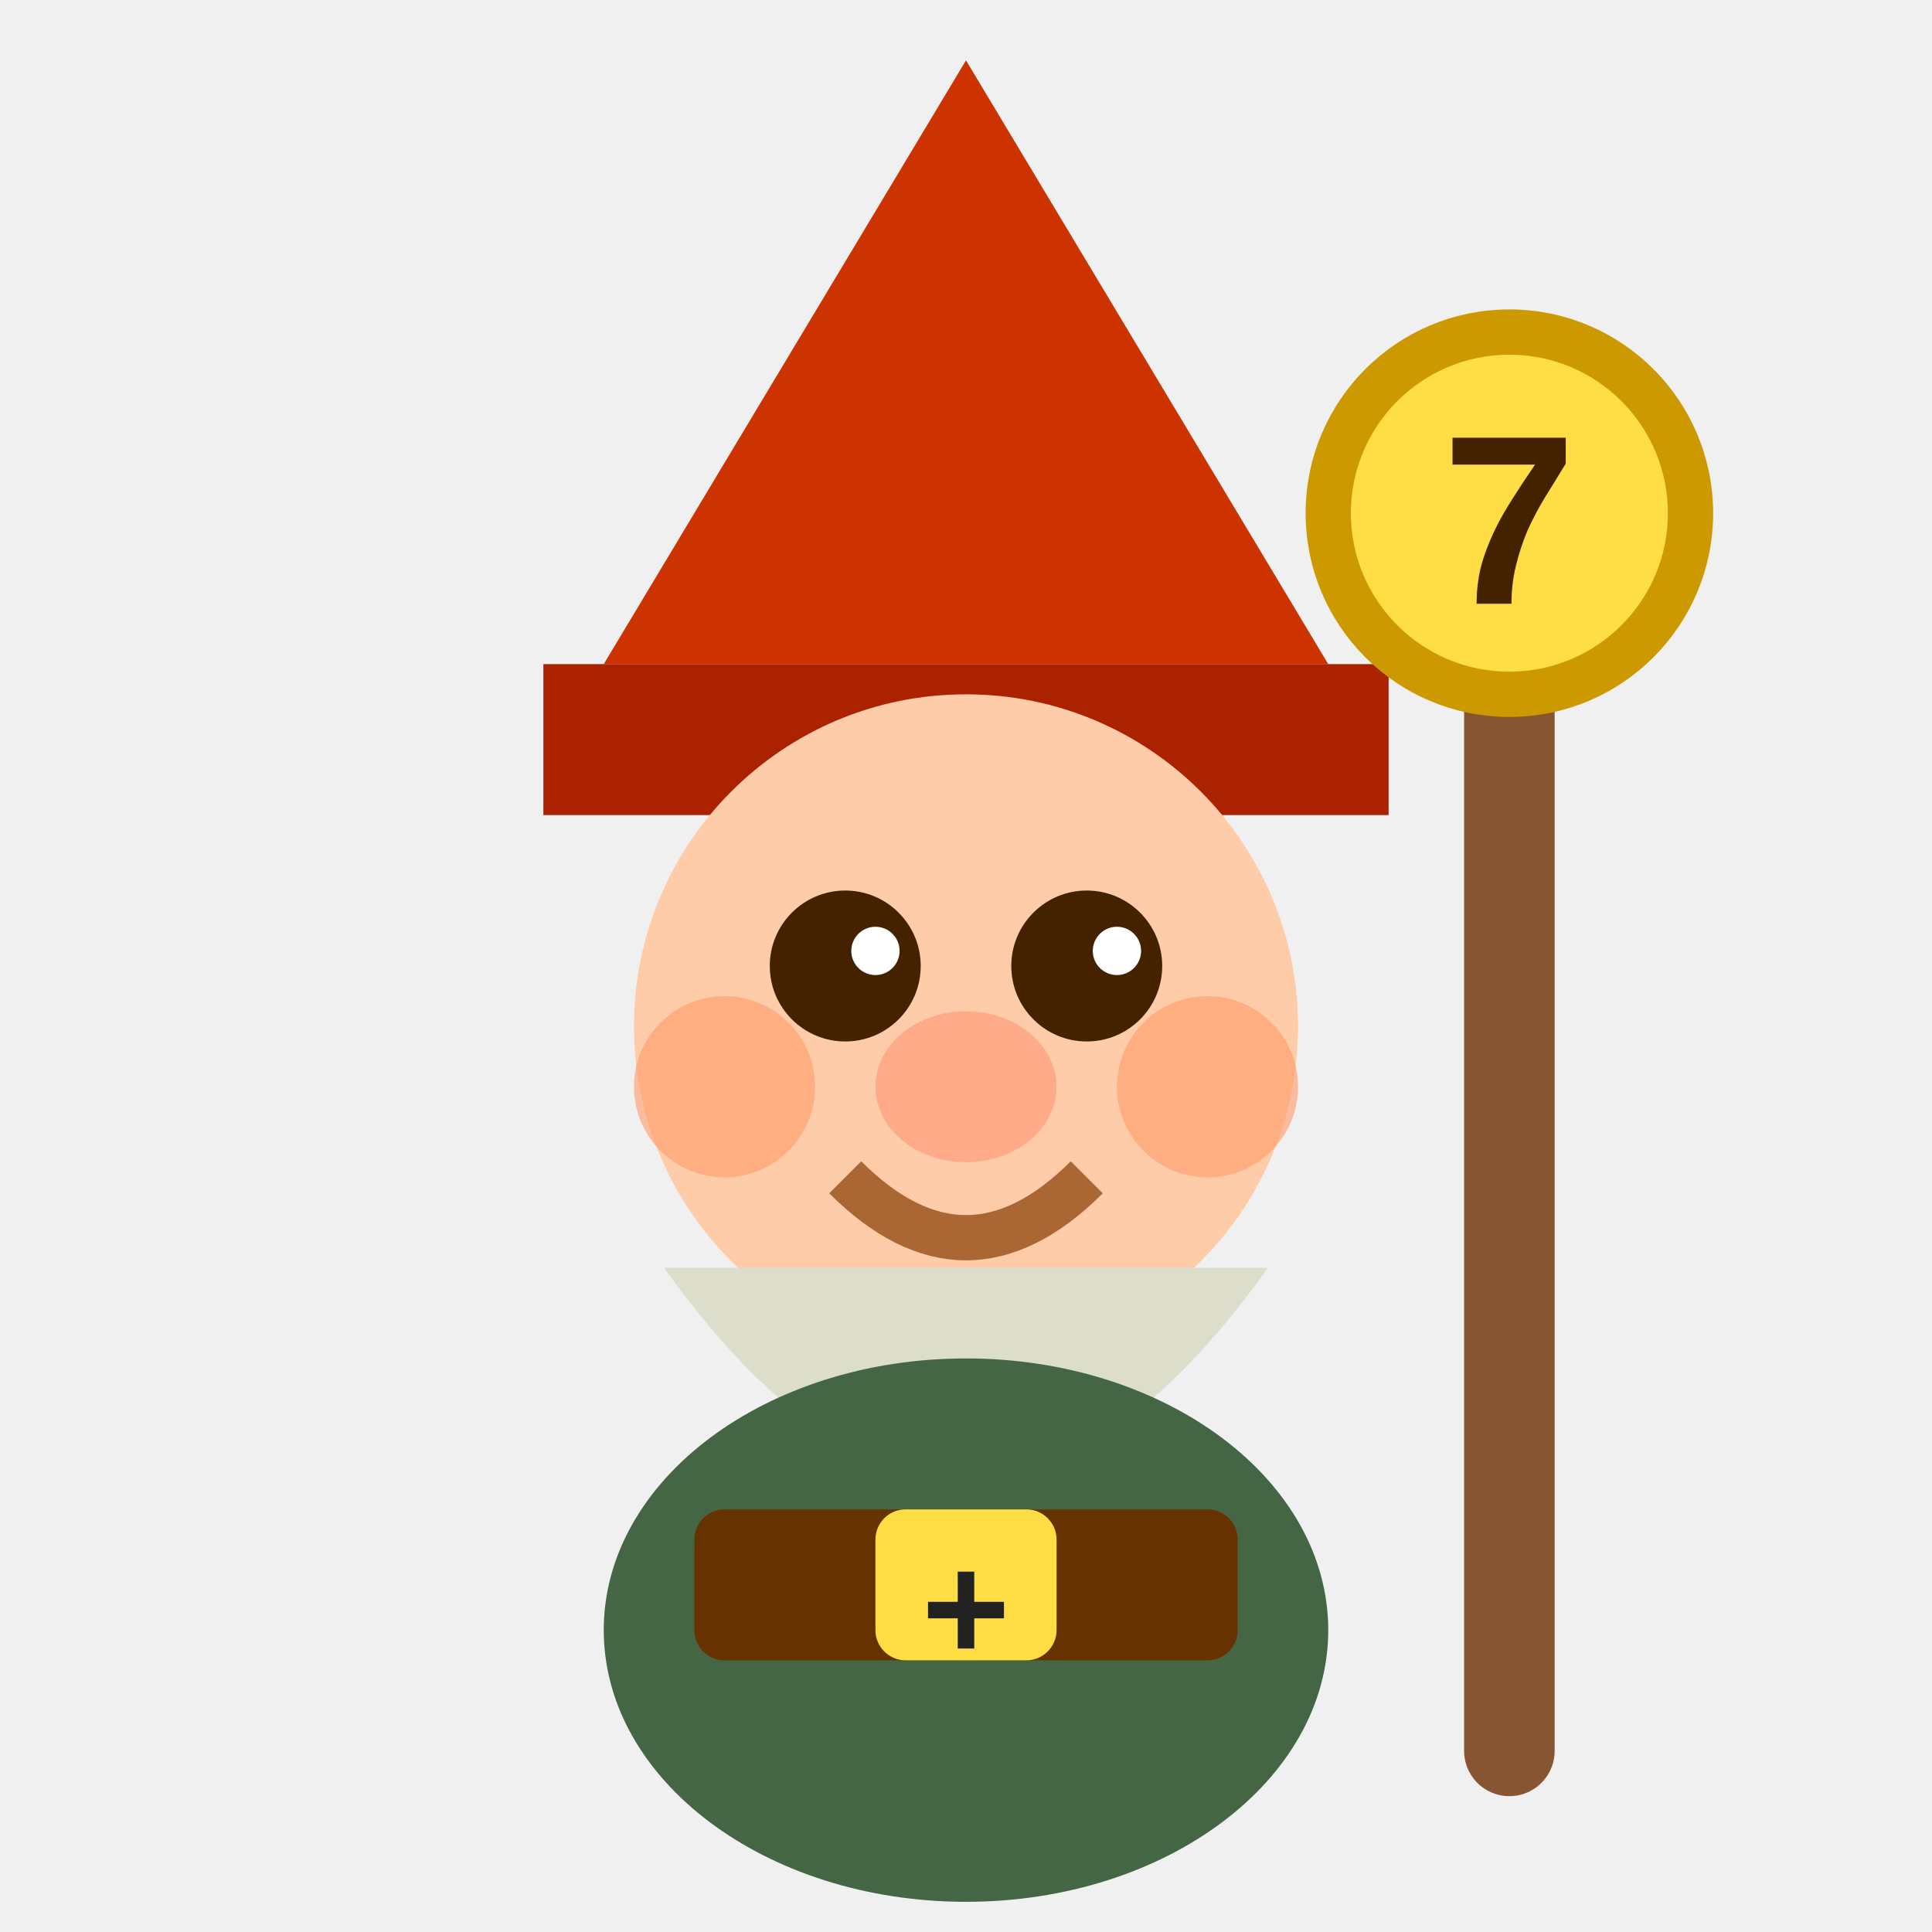
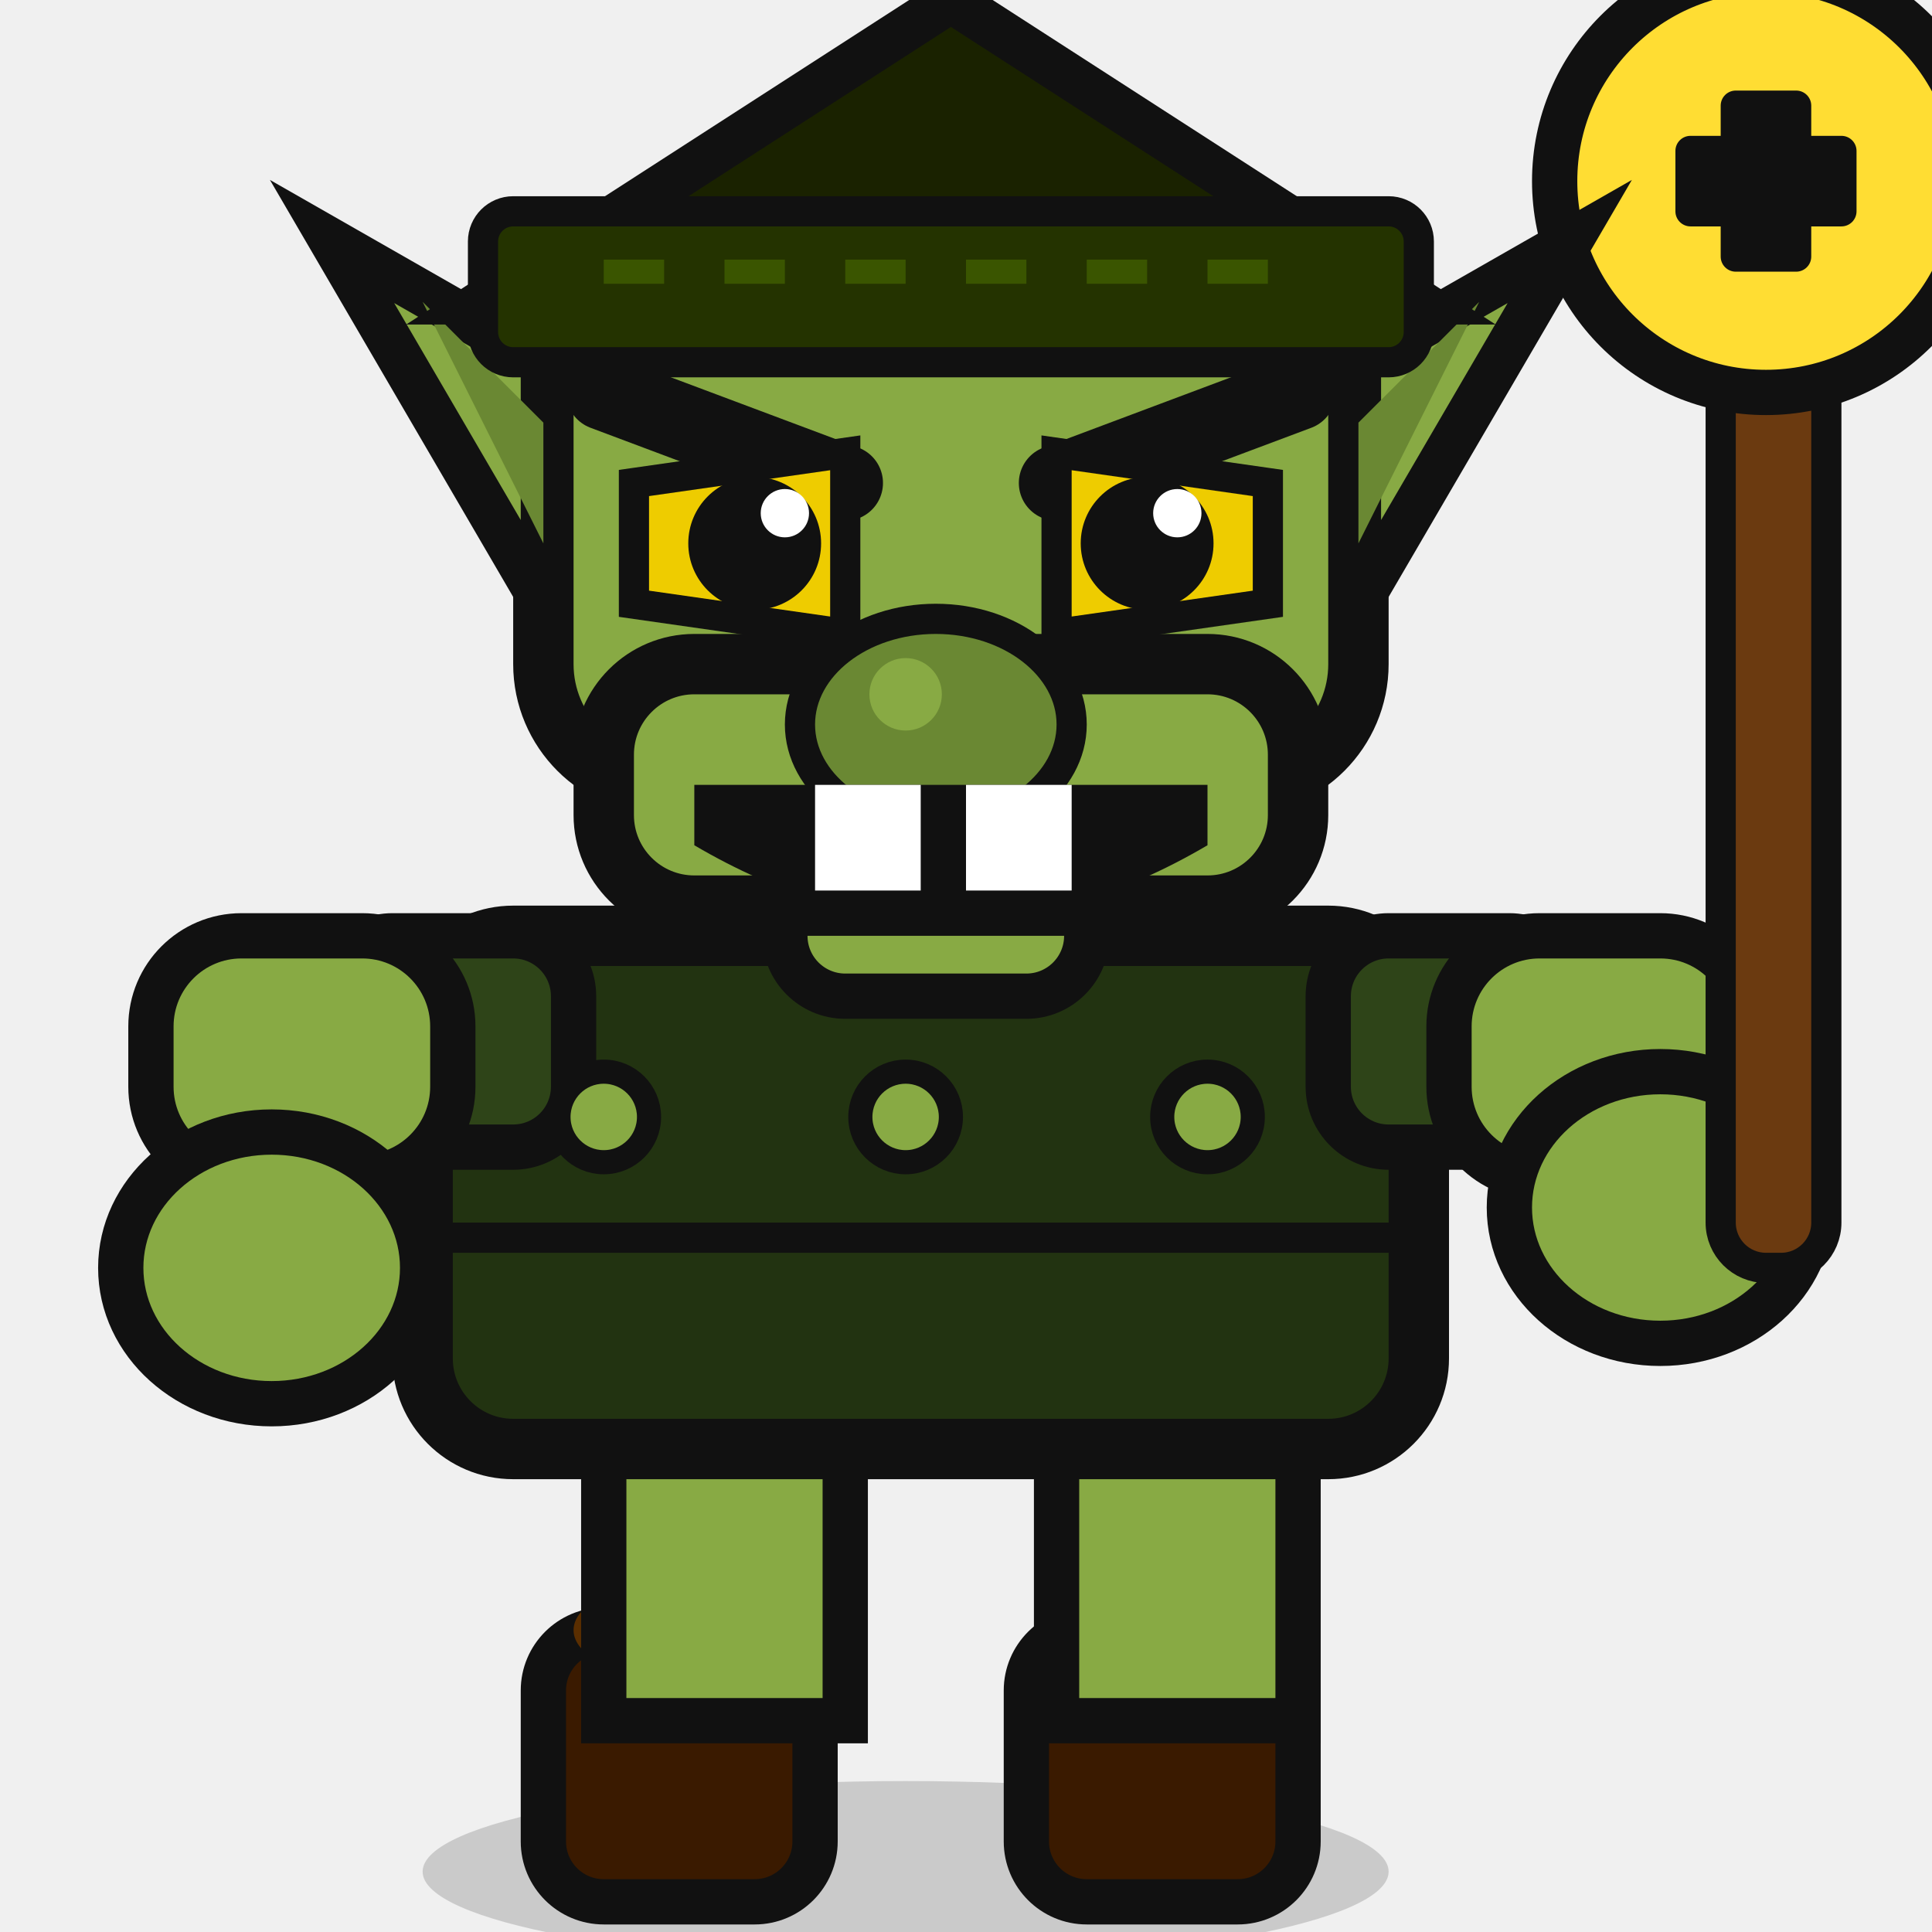
<svg xmlns="http://www.w3.org/2000/svg" viewBox="0 0 64 64">
-   <polygon points="32,2 20,22 44,22" fill="#CC3300" />
-   <rect x="18" y="22" width="28" height="5" fill="#AA2200" />
-   <circle cx="32" cy="34" r="11" fill="#FFCCAA" />
-   <circle cx="28" cy="32" r="2.5" fill="#442200" />
-   <circle cx="36" cy="32" r="2.5" fill="#442200" />
-   <circle cx="29" cy="31.5" r="0.8" fill="white" />
-   <circle cx="37" cy="31.5" r="0.8" fill="white" />
-   <circle cx="24" cy="36" r="3" fill="#FF9966" opacity="0.6" />
-   <circle cx="40" cy="36" r="3" fill="#FF9966" opacity="0.6" />
-   <ellipse cx="32" cy="36" rx="3" ry="2.5" fill="#FFAA88" />
-   <path d="M28,39 Q32,43 36,39" fill="none" stroke="#AA6633" stroke-width="1.5" />
-   <path d="M22,42 Q32,56 42,42" fill="#DDDDCC" />
-   <ellipse cx="32" cy="54" rx="12" ry="9" fill="#446644" />
-   <rect x="23" y="50" width="18" height="5" fill="#663300" rx="1" />
-   <rect x="29" y="50" width="6" height="5" fill="#FFDD44" rx="1" />
-   <text x="32" y="55" font-size="5" fill="#222" text-anchor="middle" font-family="Arial" font-weight="bold">+</text>
-   <line x1="50" y1="58" x2="50" y2="20" stroke="#885533" stroke-width="3" stroke-linecap="round" />
-   <circle cx="50" cy="17" r="6" fill="#FFDD44" stroke="#CC9900" stroke-width="1.5" />
-   <text x="50" y="20" font-size="8" fill="#442200" text-anchor="middle" font-family="Arial" font-weight="bold">7</text>
+   <ellipse cx="30" cy="62" rx="16" ry="3" fill="#00000028" />
+   <rect x="18" y="54" width="9" height="9" rx="2" fill="#3A1A00" stroke="#111" stroke-width="1.5" />
+   <rect x="34" y="54" width="9" height="9" rx="2" fill="#3A1A00" stroke="#111" stroke-width="1.5" />
+   <ellipse cx="22" cy="54" rx="3" ry="1.5" fill="#5A2E00" />
+   <ellipse cx="38" cy="54" rx="3" ry="1.5" fill="#5A2E00" />
+   <rect x="20" y="45" width="8" height="12" fill="#88AA44" stroke="#111" stroke-width="1.5" />
+   <rect x="35" y="45" width="8" height="12" fill="#88AA44" stroke="#111" stroke-width="1.5" />
+   <rect x="14" y="31" width="33" height="17" rx="3" fill="#223311" stroke="#111" stroke-width="2" />
+   <rect x="11" y="31" width="8" height="7" rx="2" fill="#2E4418" stroke="#111" stroke-width="1.5" />
+   <rect x="44" y="31" width="8" height="7" rx="2" fill="#2E4418" stroke="#111" stroke-width="1.5" />
+   <circle cx="20" cy="37" r="1.5" fill="#88AA44" stroke="#111" stroke-width="0.8" />
+   <circle cx="30" cy="37" r="1.5" fill="#88AA44" stroke="#111" stroke-width="0.8" />
+   <circle cx="40" cy="37" r="1.5" fill="#88AA44" stroke="#111" stroke-width="0.8" />
+   <line x1="14" y1="41" x2="47" y2="41" stroke="#111" stroke-width="1" />
+   <rect x="5" y="31" width="10" height="8" rx="3" fill="#88AA44" stroke="#111" stroke-width="1.5" />
+   <rect x="48" y="31" width="10" height="8" rx="3" fill="#88AA44" stroke="#111" stroke-width="1.5" />
+   <ellipse cx="9" cy="42" rx="5" ry="4.5" fill="#88AA44" stroke="#111" stroke-width="1.5" />
+   <ellipse cx="55" cy="40" rx="5" ry="4.5" fill="#88AA44" stroke="#111" stroke-width="1.5" />
+   <rect x="57" y="8" width="3.5" height="34" rx="1.5" fill="#6B3A10" stroke="#111" stroke-width="1" />
+   <circle cx="58.5" cy="6" r="7" fill="#FFDD33" stroke="#111" stroke-width="1.5" />
+   <rect x="55.5" y="4.5" width="6" height="3" rx="0.5" fill="#111" />
+   <rect x="57" y="3" width="3" height="6" rx="0.5" fill="#111" />
+   <rect x="26" y="22" width="10" height="11" rx="2" fill="#88AA44" stroke="#111" stroke-width="1.5" />
+   <rect x="18" y="8" width="27" height="18" rx="4" fill="#88AA44" stroke="#111" stroke-width="2" />
+   <rect x="20" y="22" width="23" height="8" rx="3" fill="#88AA44" stroke="#111" stroke-width="2" />
+   <polygon points="18,12 11,8 18,20" fill="#88AA44" stroke="#111" stroke-width="1.5" />
+   <polygon points="45,12 52,8 45,20" fill="#88AA44" stroke="#111" stroke-width="1.5" />
+   <polygon points="18,14 14,10 18,18" fill="#6A8833" />
+   <polygon points="45,14 49,10 45,18" fill="#6A8833" />
+   <line x1="20" y1="13" x2="28" y2="16" stroke="#111" stroke-width="2.5" stroke-linecap="round" />
+   <line x1="43" y1="13" x2="35" y2="16" stroke="#111" stroke-width="2.5" stroke-linecap="round" />
+   <polygon points="21,16 28,15 28,21 21,20" fill="#EECC00" stroke="#111" stroke-width="1" />
+   <polygon points="42,16 35,15 35,21 42,20" fill="#EECC00" stroke="#111" stroke-width="1" />
+   <ellipse cx="25" cy="18" rx="2.2" ry="2.2" fill="#111" />
+   <ellipse cx="38" cy="18" rx="2.2" ry="2.2" fill="#111" />
+   <circle cx="26" cy="17" r="0.8" fill="white" />
+   <circle cx="39" cy="17" r="0.8" fill="white" />
+   <ellipse cx="31" cy="24" rx="4.5" ry="3.5" fill="#6A8833" stroke="#111" stroke-width="1" />
+   <circle cx="30" cy="23" r="1.2" fill="#88AA44" />
+   <path d="M23,28 L23,26 L40,26 L40,28 Q31.5,33 23,28 Z" fill="#111" />
+   <rect x="27" y="26" width="3.5" height="3.5" fill="white" />
+   <rect x="32" y="26" width="3.5" height="3.5" fill="white" />
+   <polygon points="31.5,0 16,10 47,10" fill="#1A2200" stroke="#111" stroke-width="1.5" />
+   <rect x="16" y="7" width="31" height="5" rx="1" fill="#243300" stroke="#111" stroke-width="1" />
+   <line x1="20" y1="9" x2="43" y2="9" stroke="#3A5500" stroke-width="0.8" stroke-dasharray="2,2" />
</svg>
